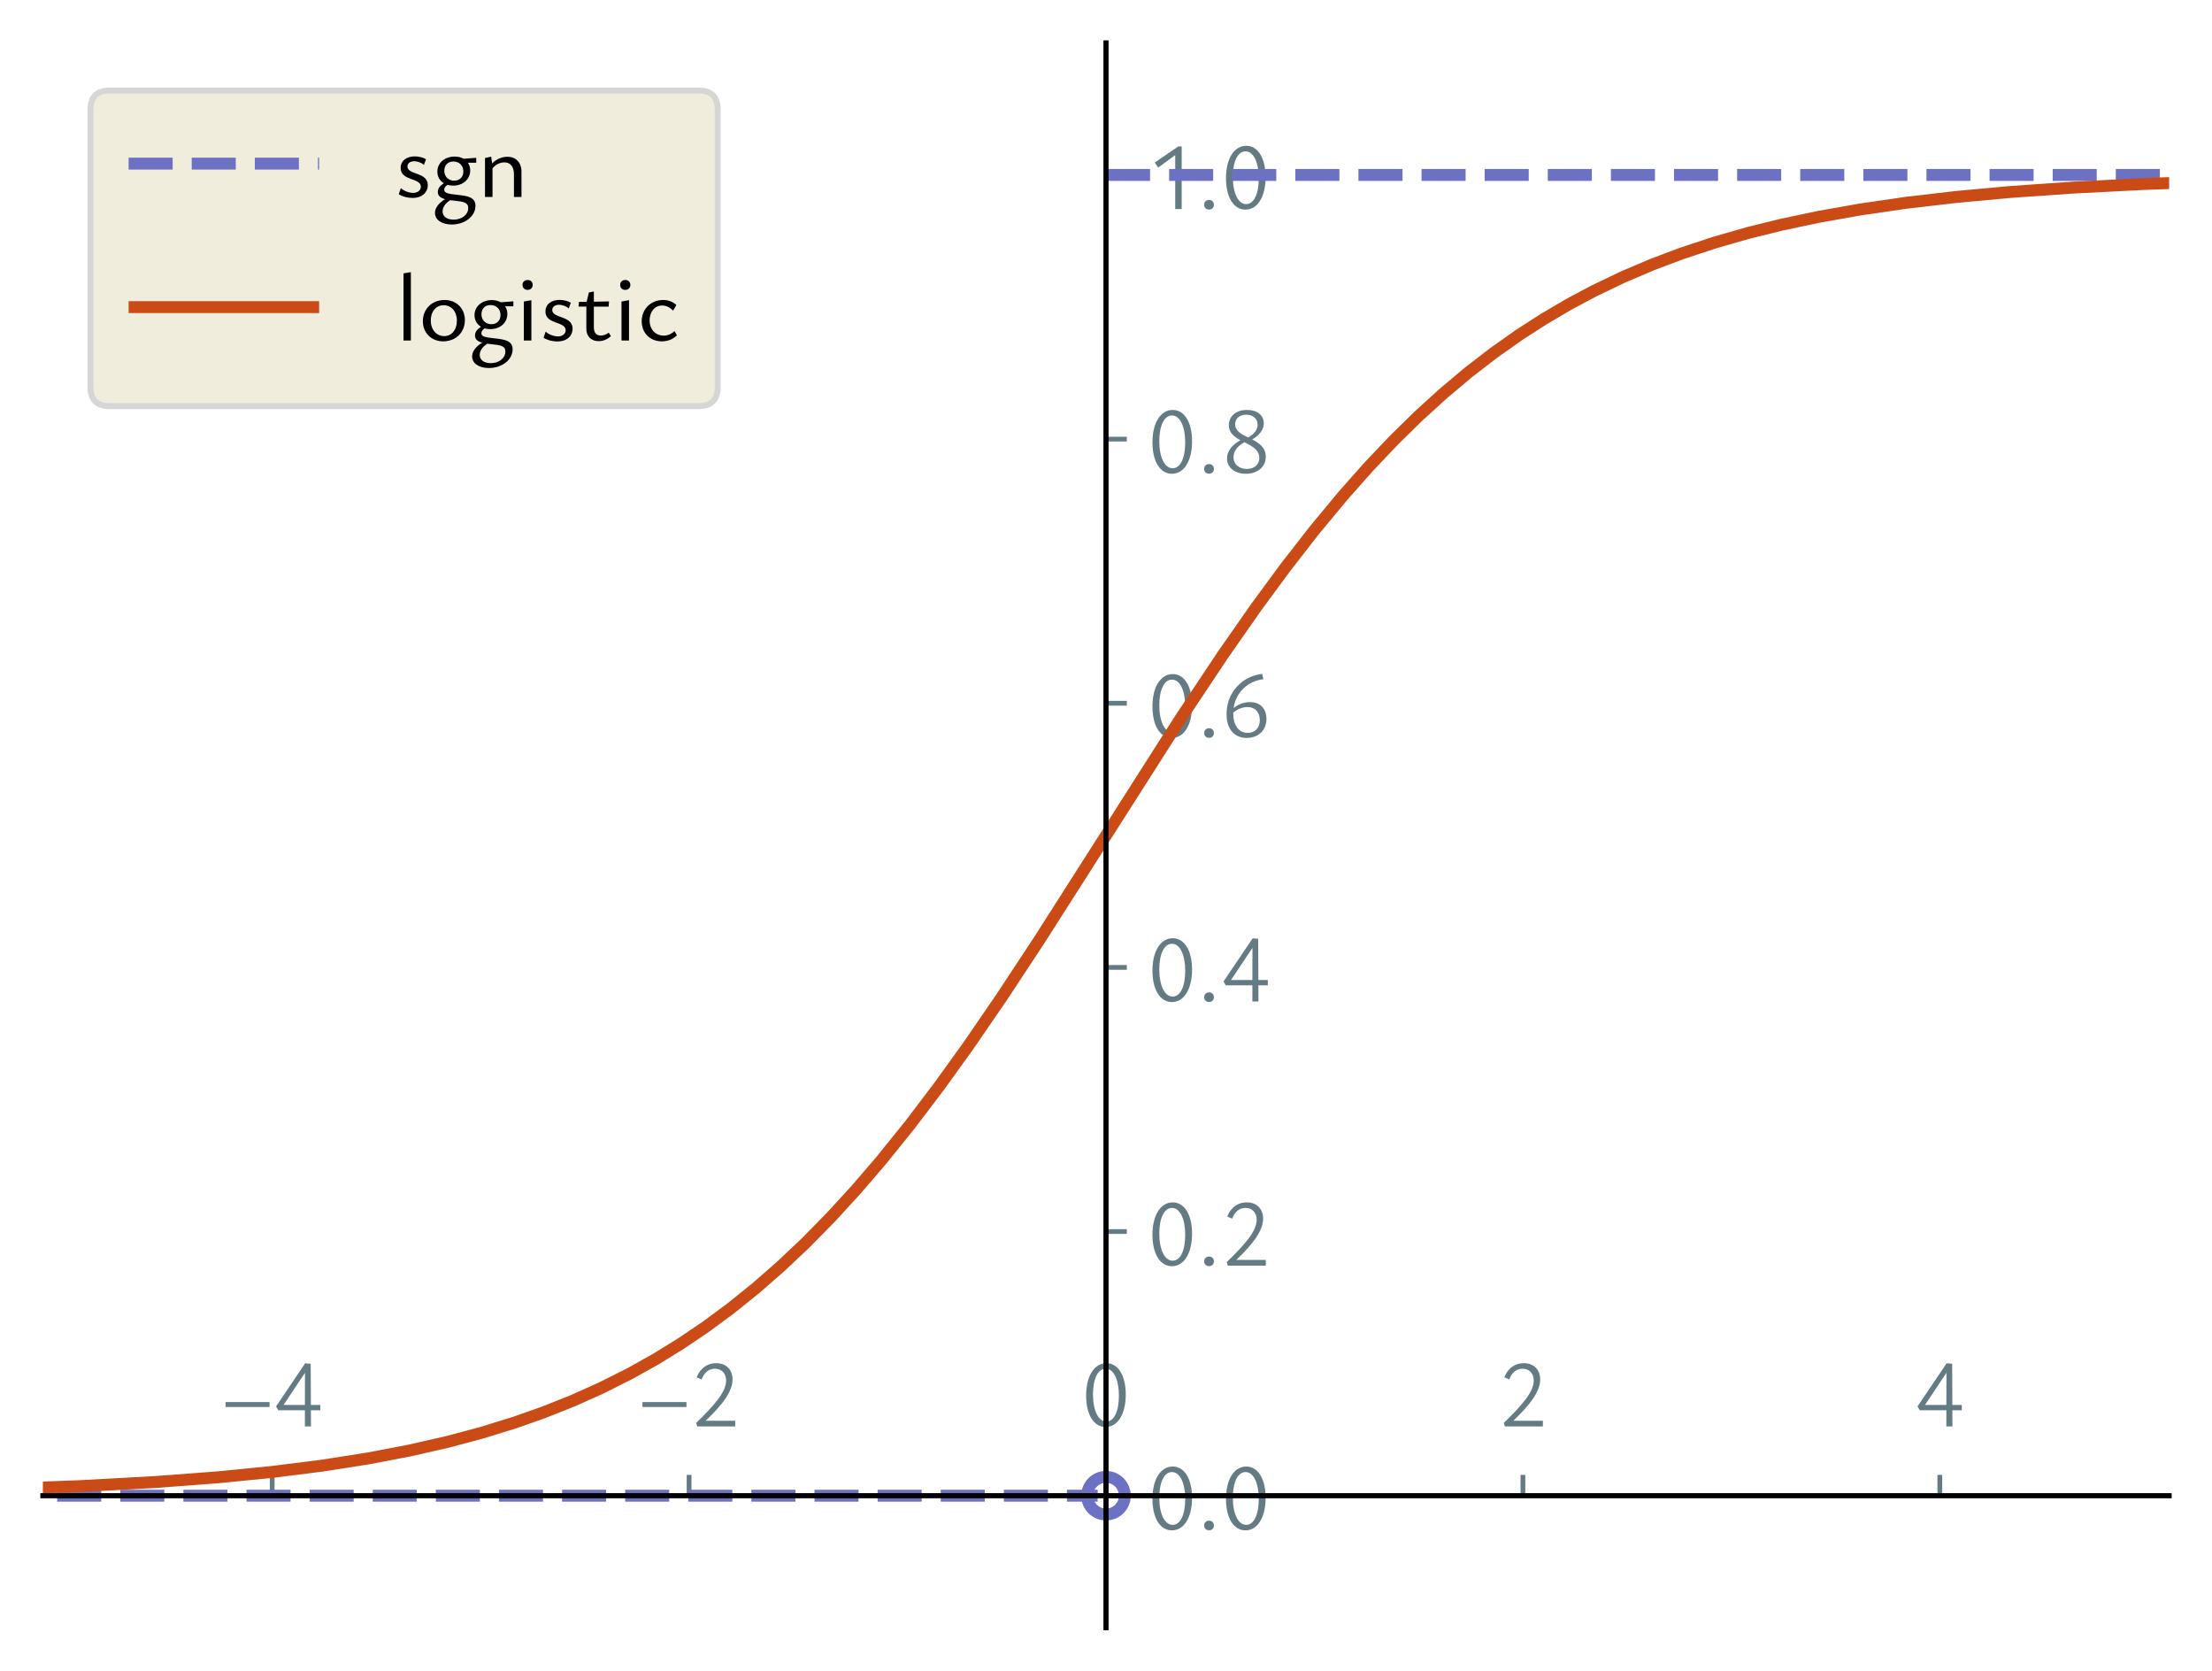
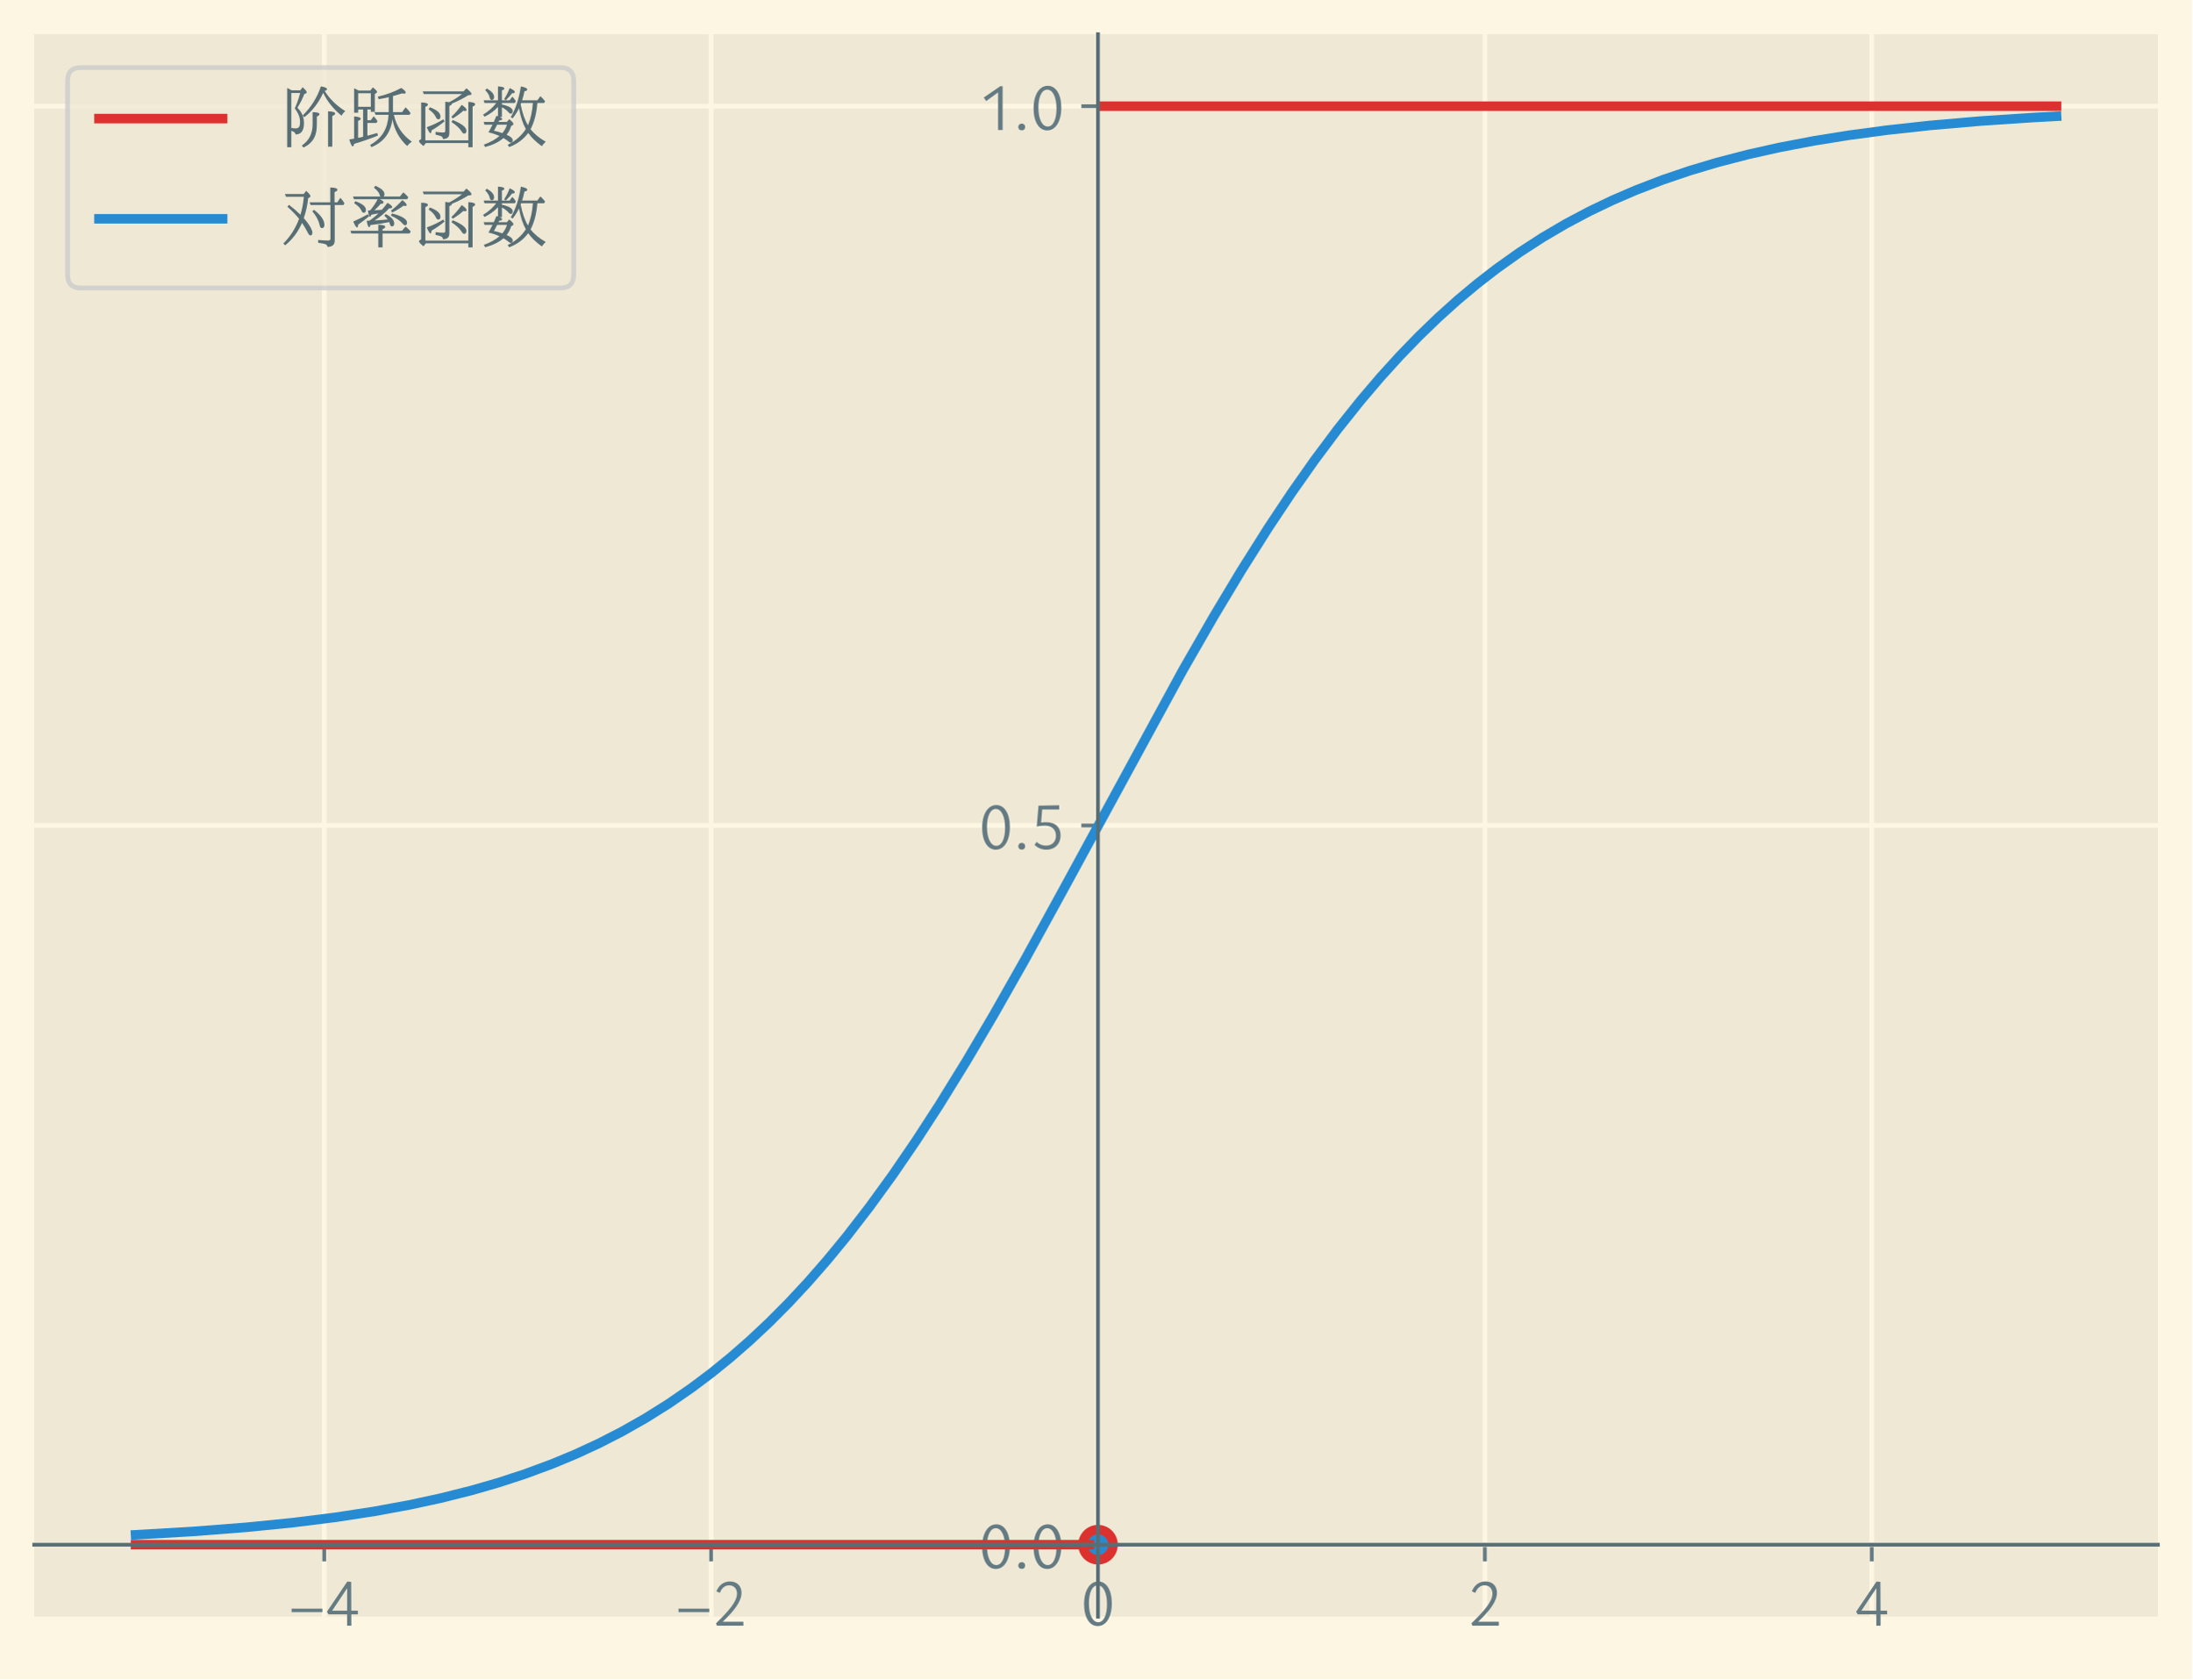
- <svg xmlns="http://www.w3.org/2000/svg" xmlns:xlink="http://www.w3.org/1999/xlink" width="371.52pt" height="280.512pt" viewBox="0 0 371.52 280.512" version="1.1">
+ <svg xmlns="http://www.w3.org/2000/svg" xmlns:xlink="http://www.w3.org/1999/xlink" width="460.8pt" height="352.99pt" viewBox="0 0 460.8 352.99" version="1.1">
  <defs>
    <style type="text/css">*{stroke-linejoin: round; stroke-linecap: butt}</style>
  </defs>
  <g id="figure_1">
    <g id="patch_1">
-       <path d="M 0 280.512  L 371.52 280.512  L 371.52 0  L 0 0  L 0 280.512  z " style="fill: none" />
+       <path d="M 0 352.99  L 460.8 352.99  L 460.8 0  L 0 0  z " style="fill: #fdf6e3" />
    </g>
    <g id="axes_1">
      <g id="patch_2">
-         <path d="M 7.2 273.312  L 364.32 273.312  L 364.32 7.2  L 7.2 7.2  L 7.2 273.312  z " style="fill: none" />
-       </g>
-       <g id="PathCollection_1">
-         <path d="M 185.76 254.298  C 186.599 254.298 187.403 253.965 187.996 253.372  C 188.589 252.779 188.922 251.975 188.922 251.136  C 188.922 250.297 188.589 249.493 187.996 248.9  C 187.403 248.307 186.599 247.974 185.76 247.974  C 184.921 247.974 184.117 248.307 183.524 248.9  C 182.931 249.493 182.598 250.297 182.598 251.136  C 182.598 251.975 182.931 252.779 183.524 253.372  C 184.117 253.965 184.921 254.298 185.76 254.298  L 185.76 254.298  z " clip-path="url(#pcb9dfbdc83)" style="fill: none; stroke: #6c71c4; stroke-width: 2" />
+         <path d="M 7.2 339.84  L 453.6 339.84  L 453.6 7.2  L 7.2 7.2  z " style="fill: #eee8d5" />
      </g>
      <g id="matplotlib.axis_1">
        <g id="xtick_1">
          <g id="line2d_1">
-             <defs>
-               <path id="md2028ba4b2" d="M 0 0  L 0 -3.5  " style="stroke: #657b83; stroke-width: 0.8" />
-             </defs>
-             <g>
-               <use xlink:href="#md2028ba4b2" x="45.713" y="251.136" style="fill: #657b83; stroke: #657b83; stroke-width: 0.8" />
+             <path d="M 68.154 339.84  L 68.154 7.2  " clip-path="url(#p09a84ea3b9)" style="fill: none; stroke: #fdf6e3" />
+           </g>
+           <g id="line2d_2">
+             <defs>
+               <path id="m4b999e4d2c" d="M 0 0  L 0 3.5  " style="stroke: #657b83; stroke-width: 0.8" />
+             </defs>
+             <g>
+               <use xlink:href="#m4b999e4d2c" x="68.154" y="324.72" style="fill: #657b83; stroke: #657b83; stroke-width: 0.8" />
            </g>
          </g>
          <g id="text_1">
-             <g style="fill: #657b83" transform="translate(37.17669 239.511) scale(0.16 -0.16)">
+             <g style="fill: #657b83" transform="translate(60.68483 341.7431) scale(0.14 -0.14)">
              <defs>
                <path id="YsabeauOffice-Regular-2212" d="M 282 1306  L 3238 1306  L 3238 1638  L 282 1638  L 282 1306  z " transform="scale(0.015625)" />
                <path id="YsabeauOffice-Regular-34" d="M 2483 4211  L 2112 4243  L 154 1344  L 307 1088  L 2093 1088  L 2093 0  L 2502 0  L 2496 1088  L 3130 1088  L 3130 1446  L 2496 1446  L 2483 4211  z M 659 1446  L 2099 3603  L 2093 1446  L 659 1446  z " transform="scale(0.015625)" />
              </defs>
              <use xlink:href="#YsabeauOffice-Regular-2212" />
              <use xlink:href="#YsabeauOffice-Regular-34" transform="translate(54.99999 0)" />
            </g>
          </g>
        </g>
        <g id="xtick_2">
-           <g id="line2d_2">
-             <g>
-               <use xlink:href="#md2028ba4b2" x="115.736" y="251.136" style="fill: #657b83; stroke: #657b83; stroke-width: 0.8" />
+           <g id="line2d_3">
+             <path d="M 149.48 339.84  L 149.48 7.2  " clip-path="url(#p09a84ea3b9)" style="fill: none; stroke: #fdf6e3" />
+           </g>
+           <g id="line2d_4">
+             <g>
+               <use xlink:href="#m4b999e4d2c" x="149.48" y="324.72" style="fill: #657b83; stroke: #657b83; stroke-width: 0.8" />
            </g>
          </g>
          <g id="text_2">
-             <g style="fill: #657b83" transform="translate(107.2002 239.511) scale(0.16 -0.16)">
+             <g style="fill: #657b83" transform="translate(142.0111 341.7431) scale(0.14 -0.14)">
              <defs>
                <path id="YsabeauOffice-Regular-32" d="M 371 237  L 442 0  L 2995 0  L 2995 384  L 1011 384  C 2118 1434 2816 2342 2816 3162  C 2816 3763 2432 4250 1715 4250  C 1197 4250 691 4000 403 3302  L 736 3155  C 928 3680 1280 3878 1626 3878  C 2086 3878 2381 3558 2381 3085  C 2381 2317 1606 1440 371 237  z " transform="scale(0.015625)" />
              </defs>
              <use xlink:href="#YsabeauOffice-Regular-2212" />
              <use xlink:href="#YsabeauOffice-Regular-32" transform="translate(54.99999 0)" />
            </g>
          </g>
        </g>
        <g id="xtick_3">
-           <g id="line2d_3">
-             <g>
-               <use xlink:href="#md2028ba4b2" x="185.76" y="251.136" style="fill: #657b83; stroke: #657b83; stroke-width: 0.8" />
+           <g id="line2d_5">
+             <path d="M 230.807 339.84  L 230.807 7.2  " clip-path="url(#p09a84ea3b9)" style="fill: none; stroke: #fdf6e3" />
+           </g>
+           <g id="line2d_6">
+             <g>
+               <use xlink:href="#m4b999e4d2c" x="230.807" y="324.72" style="fill: #657b83; stroke: #657b83; stroke-width: 0.8" />
            </g>
          </g>
          <g id="text_3">
-             <g style="fill: #657b83" transform="translate(181.6238 239.511) scale(0.16 -0.16)">
+             <g style="fill: #657b83" transform="translate(227.1874 341.7431) scale(0.14 -0.14)">
              <defs>
                <path id="YsabeauOffice-Regular-30" d="M 1632 -38  C 2438 -38 2982 826 2982 2144  C 2982 3411 2477 4250 1683 4250  C 864 4250 320 3379 320 2074  C 320 794 832 -38 1632 -38  z M 1677 333  C 1146 333 781 1056 781 2157  C 781 3187 1107 3878 1632 3878  C 2163 3878 2522 3155 2522 2061  C 2522 1024 2202 333 1677 333  z " transform="scale(0.015625)" />
              </defs>
              <use xlink:href="#YsabeauOffice-Regular-30" />
            </g>
          </g>
        </g>
        <g id="xtick_4">
-           <g id="line2d_4">
-             <g>
-               <use xlink:href="#md2028ba4b2" x="255.784" y="251.136" style="fill: #657b83; stroke: #657b83; stroke-width: 0.8" />
+           <g id="line2d_7">
+             <path d="M 312.133 339.84  L 312.133 7.2  " clip-path="url(#p09a84ea3b9)" style="fill: none; stroke: #fdf6e3" />
+           </g>
+           <g id="line2d_8">
+             <g>
+               <use xlink:href="#m4b999e4d2c" x="312.133" y="324.72" style="fill: #657b83; stroke: #657b83; stroke-width: 0.8" />
            </g>
          </g>
          <g id="text_4">
-             <g style="fill: #657b83" transform="translate(251.6473 239.511) scale(0.16 -0.16)">
+             <g style="fill: #657b83" transform="translate(308.5137 341.7431) scale(0.14 -0.14)">
              <use xlink:href="#YsabeauOffice-Regular-32" />
            </g>
          </g>
        </g>
        <g id="xtick_5">
-           <g id="line2d_5">
-             <g>
-               <use xlink:href="#md2028ba4b2" x="325.807" y="251.136" style="fill: #657b83; stroke: #657b83; stroke-width: 0.8" />
+           <g id="line2d_9">
+             <path d="M 393.459 339.84  L 393.459 7.2  " clip-path="url(#p09a84ea3b9)" style="fill: none; stroke: #fdf6e3" />
+           </g>
+           <g id="line2d_10">
+             <g>
+               <use xlink:href="#m4b999e4d2c" x="393.459" y="324.72" style="fill: #657b83; stroke: #657b83; stroke-width: 0.8" />
            </g>
          </g>
          <g id="text_5">
-             <g style="fill: #657b83" transform="translate(321.6708 239.511) scale(0.16 -0.16)">
+             <g style="fill: #657b83" transform="translate(389.84 341.7431) scale(0.14 -0.14)">
              <use xlink:href="#YsabeauOffice-Regular-34" />
            </g>
          </g>
        </g>
      </g>
      <g id="matplotlib.axis_2">
        <g id="ytick_1">
-           <g id="line2d_6">
-             <defs>
-               <path id="mdd0ba457a4" d="M 0 0  L 3.5 0  " style="stroke: #657b83; stroke-width: 0.8" />
-             </defs>
-             <g>
-               <use xlink:href="#mdd0ba457a4" x="185.76" y="251.136" style="fill: #657b83; stroke: #657b83; stroke-width: 0.8" />
+           <g id="line2d_11">
+             <path d="M 7.2 324.72  L 453.6 324.72  " clip-path="url(#p09a84ea3b9)" style="fill: none; stroke: #fdf6e3" />
+           </g>
+           <g id="line2d_12">
+             <defs>
+               <path id="m185d49c340" d="M 0 0  L -3.5 0  " style="stroke: #657b83; stroke-width: 0.8" />
+             </defs>
+             <g>
+               <use xlink:href="#m185d49c340" x="230.807" y="324.72" style="fill: #657b83; stroke: #657b83; stroke-width: 0.8" />
            </g>
          </g>
          <g id="text_6">
-             <g style="fill: #657b83" transform="translate(192.76 256.8635) scale(0.16 -0.16)">
+             <g style="fill: #657b83" transform="translate(205.7598 329.7316) scale(0.14 -0.14)">
              <defs>
                <path id="YsabeauOffice-Regular-2e" d="M 819 -32  C 1011 -32 1139 96 1139 288  C 1139 480 1011 614 819 614  C 621 614 486 480 486 288  C 486 96 621 -32 819 -32  z " transform="scale(0.015625)" />
              </defs>
              <use xlink:href="#YsabeauOffice-Regular-30" />
              <use xlink:href="#YsabeauOffice-Regular-2e" transform="translate(51.7 0)" />
              <use xlink:href="#YsabeauOffice-Regular-30" transform="translate(77.19998 0)" />
            </g>
          </g>
        </g>
        <g id="ytick_2">
-           <g id="line2d_7">
-             <g>
-               <use xlink:href="#mdd0ba457a4" x="185.76" y="206.784" style="fill: #657b83; stroke: #657b83; stroke-width: 0.8" />
+           <g id="line2d_13">
+             <path d="M 7.2 173.52  L 453.6 173.52  " clip-path="url(#p09a84ea3b9)" style="fill: none; stroke: #fdf6e3" />
+           </g>
+           <g id="line2d_14">
+             <g>
+               <use xlink:href="#m185d49c340" x="230.807" y="173.52" style="fill: #657b83; stroke: #657b83; stroke-width: 0.8" />
            </g>
          </g>
          <g id="text_7">
-             <g style="fill: #657b83" transform="translate(192.76 212.5115) scale(0.16 -0.16)">
+             <g style="fill: #657b83" transform="translate(205.7598 178.5316) scale(0.14 -0.14)">
+               <defs>
+                 <path id="YsabeauOffice-Regular-35" d="M 621 2176  C 819 2240 1178 2272 1382 2272  C 2061 2272 2470 1914 2470 1299  C 2470 736 2093 352 1517 352  C 1178 352 858 474 621 710  L 410 429  C 723 122 1101 -38 1549 -38  C 2362 -38 2912 512 2912 1338  C 2912 2125 2400 2605 1523 2605  C 1370 2605 1203 2592 1043 2573  L 1146 3827  L 2778 3827  L 2778 4230  L 794 4192  L 621 2176  z " transform="scale(0.015625)" />
+               </defs>
              <use xlink:href="#YsabeauOffice-Regular-30" />
              <use xlink:href="#YsabeauOffice-Regular-2e" transform="translate(51.7 0)" />
-               <use xlink:href="#YsabeauOffice-Regular-32" transform="translate(77.19998 0)" />
+               <use xlink:href="#YsabeauOffice-Regular-35" transform="translate(77.19998 0)" />
            </g>
          </g>
        </g>
        <g id="ytick_3">
-           <g id="line2d_8">
-             <g>
-               <use xlink:href="#mdd0ba457a4" x="185.76" y="162.432" style="fill: #657b83; stroke: #657b83; stroke-width: 0.8" />
+           <g id="line2d_15">
+             <path d="M 7.2 22.32  L 453.6 22.32  " clip-path="url(#p09a84ea3b9)" style="fill: none; stroke: #fdf6e3" />
+           </g>
+           <g id="line2d_16">
+             <g>
+               <use xlink:href="#m185d49c340" x="230.807" y="22.32" style="fill: #657b83; stroke: #657b83; stroke-width: 0.8" />
            </g>
          </g>
          <g id="text_8">
-             <g style="fill: #657b83" transform="translate(192.76 168.1595) scale(0.16 -0.16)">
-               <use xlink:href="#YsabeauOffice-Regular-30" />
-               <use xlink:href="#YsabeauOffice-Regular-2e" transform="translate(51.7 0)" />
-               <use xlink:href="#YsabeauOffice-Regular-34" transform="translate(77.19998 0)" />
-             </g>
-           </g>
-         </g>
-         <g id="ytick_4">
-           <g id="line2d_9">
-             <g>
-               <use xlink:href="#mdd0ba457a4" x="185.76" y="118.08" style="fill: #657b83; stroke: #657b83; stroke-width: 0.8" />
-             </g>
-           </g>
-           <g id="text_9">
-             <g style="fill: #657b83" transform="translate(192.76 123.8075) scale(0.16 -0.16)">
-               <defs>
-                 <path id="YsabeauOffice-Regular-36" d="M 1933 2368  C 1491 2368 1114 2202 832 1965  C 979 3027 1805 3795 2835 3904  L 2752 4262  C 1376 4109 358 2989 358 1562  C 358 602 845 -38 1715 -38  C 2502 -38 3040 486 3040 1235  C 3040 1862 2682 2368 1933 2368  z M 806 1613  C 806 1626 806 1645 806 1651  C 1069 1894 1427 2035 1754 2035  C 2310 2035 2592 1651 2592 1152  C 2592 627 2259 301 1779 301  C 1165 301 806 838 806 1613  z " transform="scale(0.015625)" />
-               </defs>
-               <use xlink:href="#YsabeauOffice-Regular-30" />
-               <use xlink:href="#YsabeauOffice-Regular-2e" transform="translate(51.7 0)" />
-               <use xlink:href="#YsabeauOffice-Regular-36" transform="translate(77.19998 0)" />
-             </g>
-           </g>
-         </g>
-         <g id="ytick_5">
-           <g id="line2d_10">
-             <g>
-               <use xlink:href="#mdd0ba457a4" x="185.76" y="73.728" style="fill: #657b83; stroke: #657b83; stroke-width: 0.8" />
-             </g>
-           </g>
-           <g id="text_10">
-             <g style="fill: #657b83" transform="translate(192.76 79.4555) scale(0.16 -0.16)">
-               <defs>
-                 <path id="YsabeauOffice-Regular-38" d="M 1658 -38  C 2464 -38 2995 448 2995 1107  C 2995 1722 2554 2022 2080 2266  C 2547 2541 2861 2906 2861 3354  C 2861 3891 2413 4250 1734 4250  C 986 4250 512 3827 512 3226  C 512 2714 870 2445 1293 2214  C 730 1907 390 1498 390 986  C 390 365 928 -38 1658 -38  z M 826 1075  C 826 1478 1082 1818 1562 2080  C 2067 1824 2560 1574 2560 1024  C 2560 627 2272 288 1728 288  C 1222 288 826 576 826 1075  z M 934 3283  C 934 3674 1229 3930 1677 3930  C 2144 3930 2445 3654 2445 3258  C 2445 2906 2195 2618 1805 2400  C 1350 2624 934 2842 934 3283  z " transform="scale(0.015625)" />
-               </defs>
-               <use xlink:href="#YsabeauOffice-Regular-30" />
-               <use xlink:href="#YsabeauOffice-Regular-2e" transform="translate(51.7 0)" />
-               <use xlink:href="#YsabeauOffice-Regular-38" transform="translate(77.19998 0)" />
-             </g>
-           </g>
-         </g>
-         <g id="ytick_6">
-           <g id="line2d_11">
-             <g>
-               <use xlink:href="#mdd0ba457a4" x="185.76" y="29.376" style="fill: #657b83; stroke: #657b83; stroke-width: 0.8" />
-             </g>
-           </g>
-           <g id="text_11">
-             <g style="fill: #657b83" transform="translate(192.76 35.1035) scale(0.16 -0.16)">
+             <g style="fill: #657b83" transform="translate(205.7598 27.33156) scale(0.14 -0.14)">
              <defs>
                <path id="YsabeauOffice-Regular-31" d="M 1850 0  L 2285 0  L 2285 4211  L 2061 4211  L 474 3123  L 704 2784  L 1850 3622  L 1850 0  z " transform="scale(0.015625)" />
              </defs>
              <use xlink:href="#YsabeauOffice-Regular-31" />
              <use xlink:href="#YsabeauOffice-Regular-2e" transform="translate(51.7 0)" />
              <use xlink:href="#YsabeauOffice-Regular-30" transform="translate(77.19998 0)" />
            </g>
          </g>
        </g>
      </g>
-       <g id="line2d_12">
-         <path d="M -1 251.136  L 184.36 251.136  L 184.36 251.136  " clip-path="url(#pcb9dfbdc83)" style="fill: none; stroke-dasharray: 7.4,3.2; stroke-dashoffset: 0; stroke: #6c71c4; stroke-width: 2" />
-       </g>
-       <g id="line2d_13">
-         <path d="M 185.76 29.376  L 372.52 29.376  L 372.52 29.376  " clip-path="url(#pcb9dfbdc83)" style="fill: none; stroke-dasharray: 7.4,3.2; stroke-dashoffset: 0; stroke: #6c71c4; stroke-width: 2" />
-       </g>
-       <g id="line2d_14">
-         <path d="M -1 250.071  L 13.502 249.529  L 26.106 248.84  L 36.61 248.048  L 45.713 247.147  L 54.116 246.09  L 61.818 244.883  L 68.821 243.546  L 75.123 242.111  L 80.725 240.619  L 86.327 238.895  L 91.228 237.171  L 96.13 235.223  L 101.032 233.027  L 105.933 230.558  L 110.135 228.206  L 114.336 225.619  L 118.537 222.781  L 122.739 219.679  L 126.94 216.299  L 131.142 212.628  L 135.343 208.659  L 139.544 204.385  L 143.746 199.804  L 147.947 194.919  L 152.849 188.844  L 157.751 182.385  L 162.652 175.574  L 168.254 167.413  L 174.556 157.847  L 183.659 143.581  L 198.364 120.51  L 205.367 109.996  L 210.968 101.979  L 215.87 95.314  L 220.772 89.016  L 225.673 83.113  L 229.875 78.379  L 234.076 73.952  L 238.278 69.831  L 242.479 66.012  L 246.68 62.488  L 250.882 59.248  L 255.083 56.28  L 259.285 53.569  L 263.486 51.102  L 267.688 48.861  L 272.589 46.512  L 277.491 44.425  L 282.392 42.576  L 287.994 40.724  L 293.596 39.12  L 299.198 37.734  L 305.5 36.401  L 312.503 35.16  L 320.205 34.042  L 328.608 33.063  L 337.711 32.23  L 348.215 31.497  L 360.119 30.89  L 372.52 30.441  L 372.52 30.441  " clip-path="url(#pcb9dfbdc83)" style="fill: none; stroke: #cb4b16; stroke-width: 2" />
+       <g id="FillBetweenPolyCollection_1" />
+       <g id="PathCollection_1">
+         <defs>
+           <path id="m85ad1988b7" d="M 0 3.162  C 0.839 3.162 1.643 2.829 2.236 2.236  C 2.829 1.643 3.162 0.839 3.162 0  C 3.162 -0.839 2.829 -1.643 2.236 -2.236  C 1.643 -2.829 0.839 -3.162 0 -3.162  C -0.839 -3.162 -1.643 -2.829 -2.236 -2.236  C -2.829 -1.643 -3.162 -0.839 -3.162 0  C -3.162 0.839 -2.829 1.643 -2.236 2.236  C -1.643 2.829 -0.839 3.162 0 3.162  z " style="stroke: #dc322f; stroke-width: 2" />
+         </defs>
+         <g clip-path="url(#p09a84ea3b9)">
+           <use xlink:href="#m85ad1988b7" x="230.807" y="324.72" style="fill: #268bd2; stroke: #dc322f; stroke-width: 2" />
+         </g>
+       </g>
+       <g id="FillBetweenPolyCollection_2" />
+       <g id="FillBetweenPolyCollection_3" />
+       <g id="line2d_17">
+         <path d="M 27.491 324.72  L 229.993 324.72  L 229.993 324.72  " clip-path="url(#p09a84ea3b9)" style="fill: none; stroke: #dc322f; stroke-width: 2" />
+       </g>
+       <g id="line2d_18">
+         <path d="M 230.807 22.32  L 433.309 22.32  L 433.309 22.32  " clip-path="url(#p09a84ea3b9)" style="fill: none; stroke: #dc322f; stroke-width: 2" />
+       </g>
+       <g id="line2d_19">
+         <path d="M 27.491 322.696  L 40.503 321.94  L 51.889 321.052  L 61.648 320.073  L 70.594 318.951  L 78.726 317.703  L 86.046 316.358  L 92.552 314.954  L 99.058 313.323  L 104.751 311.684  L 110.444 309.822  L 116.137 307.709  L 121.016 305.677  L 125.896 303.42  L 130.775 300.918  L 135.655 298.15  L 140.534 295.094  L 145.414 291.729  L 149.48 288.673  L 153.547 285.375  L 157.613 281.824  L 161.679 278.01  L 165.746 273.922  L 169.812 269.555  L 173.878 264.9  L 177.945 259.956  L 182.824 253.64  L 187.704 246.91  L 192.583 239.776  L 197.463 232.257  L 203.156 223.035  L 208.849 213.38  L 215.355 201.907  L 223.487 187.091  L 248.698 140.782  L 255.205 129.474  L 260.897 119.996  L 266.59 110.977  L 271.47 103.648  L 276.349 96.714  L 281.229 90.189  L 286.109 84.082  L 290.175 79.313  L 294.241 74.831  L 298.307 70.632  L 302.374 66.709  L 306.44 63.054  L 310.506 59.656  L 314.573 56.505  L 319.452 53.032  L 324.332 49.876  L 329.211 47.014  L 334.091 44.426  L 338.971 42.09  L 343.85 39.985  L 349.543 37.795  L 355.236 35.864  L 360.929 34.164  L 367.435 32.471  L 373.941 31.014  L 381.26 29.616  L 388.58 28.438  L 396.712 27.348  L 405.658 26.368  L 416.231 25.451  L 427.616 24.692  L 433.309 24.385  L 433.309 24.385  " clip-path="url(#p09a84ea3b9)" style="fill: none; stroke: #268bd2; stroke-width: 2" />
      </g>
      <g id="patch_3">
-         <path d="M 185.76 273.312  L 185.76 7.2  " style="fill: none; stroke: #000000; stroke-width: 0.8; stroke-linejoin: miter; stroke-linecap: square" />
+         <path d="M 230.807 339.84  L 230.807 7.2  " style="fill: none; stroke: #586e75; stroke-width: 0.8; stroke-linejoin: miter; stroke-linecap: square" />
      </g>
      <g id="patch_4">
-         <path d="M 185.76 273.312  L 185.76 7.2  " style="fill: none; stroke: #000000; stroke-width: 0.8; stroke-linejoin: miter; stroke-linecap: square" />
+         <path d="M 453.6 339.84  L 453.6 7.2  " style="fill: none" />
      </g>
      <g id="patch_5">
-         <path d="M 7.2 251.136  L 364.32 251.136  " style="fill: none; stroke: #000000; stroke-width: 0.8; stroke-linejoin: miter; stroke-linecap: square" />
+         <path d="M 7.2 324.72  L 453.6 324.72  " style="fill: none; stroke: #586e75; stroke-width: 0.8; stroke-linejoin: miter; stroke-linecap: square" />
      </g>
      <g id="patch_6">
-         <path d="M 7.2 251.136  L 364.32 251.136  " style="fill: none; stroke: #000000; stroke-width: 0.8; stroke-linejoin: miter; stroke-linecap: square" />
+         <path d="M 7.2 7.2  L 453.6 7.2  " style="fill: none" />
      </g>
      <g id="legend_1">
        <g id="patch_7">
-           <path d="M 18.4 68.195  L 117.34 68.195  Q 120.54 68.195 120.54 64.995  L 120.54 18.4  Q 120.54 15.2 117.34 15.2  L 18.4 15.2  Q 15.2 15.2 15.2 18.4  L 15.2 64.995  Q 15.2 68.195 18.4 68.195  z " style="fill: #eee8d5; opacity: 0.8; stroke: #cccccc; stroke-linejoin: miter" />
-         </g>
-         <g id="line2d_15">
-           <path d="M 21.6 27.473  L 37.6 27.473  L 53.6 27.473  " style="fill: none; stroke-dasharray: 7.4,3.2; stroke-dashoffset: 0; stroke: #6c71c4; stroke-width: 2" />
-         </g>
-         <g id="text_12">
-           <g transform="translate(66.4 33.0725) scale(0.16 -0.16)">
-             <defs>
-               <path id="YsabeauOffice-Medium-73" d="M 1171 -64  C 1818 -64 2182 333 2182 787  C 2182 1690 813 1466 813 2048  C 813 2240 973 2400 1280 2400  C 1459 2400 1760 2310 1920 2150  L 2061 2534  C 1869 2656 1568 2726 1306 2726  C 781 2726 358 2458 358 1946  C 358 1056 1715 1306 1715 685  C 1715 474 1530 275 1197 275  C 915 275 576 403 371 595  L 230 186  C 435 45 781 -64 1171 -64  z " transform="scale(0.015625)" />
-               <path id="YsabeauOffice-Medium-67" d="M 1350 -1850  C 2214 -1850 2944 -1312 2944 -595  C 2944 -19 2432 70 1747 141  C 1114 211 845 256 845 493  C 845 627 941 730 1069 813  C 1178 781 1312 762 1446 762  C 2112 762 2592 1197 2592 1786  C 2592 1984 2534 2157 2438 2298  L 2995 2298  L 2995 2630  L 2150 2566  C 1984 2662 1773 2714 1542 2714  C 890 2714 384 2291 384 1702  C 384 1370 544 1088 819 922  C 563 755 416 582 416 326  C 416 64 621 -70 902 -147  C 454 -416 224 -755 224 -1069  C 224 -1549 704 -1850 1350 -1850  z M 1517 1094  C 1126 1094 851 1370 851 1760  C 851 2138 1094 2381 1459 2381  C 1862 2381 2131 2106 2131 1709  C 2131 1350 1894 1094 1517 1094  z M 736 -966  C 736 -704 896 -442 1242 -218  C 1312 -224 1402 -237 1478 -243  C 2157 -314 2458 -365 2458 -749  C 2458 -1190 2022 -1523 1478 -1523  C 1037 -1523 736 -1318 736 -966  z " transform="scale(0.015625)" />
-               <path id="YsabeauOffice-Medium-6e" d="M 2419 1530  L 2419 0  L 2925 0  L 2925 1702  C 2925 2330 2534 2701 1990 2701  C 1638 2701 1261 2566 954 2253  L 890 2707  L 474 2618  L 474 0  L 979 0  L 979 1920  C 1203 2202 1510 2323 1779 2323  C 2189 2323 2419 2022 2419 1530  z " transform="scale(0.015625)" />
-             </defs>
-             <use xlink:href="#YsabeauOffice-Medium-73" />
-             <use xlink:href="#YsabeauOffice-Medium-67" transform="translate(38.09999 0)" />
-             <use xlink:href="#YsabeauOffice-Medium-6e" transform="translate(86.69998 0)" />
-           </g>
-         </g>
-         <g id="line2d_16">
-           <path d="M 21.6 51.57  L 37.6 51.57  L 53.6 51.57  " style="fill: none; stroke: #cb4b16; stroke-width: 2" />
-         </g>
-         <g id="text_13">
-           <g transform="translate(66.4 57.17) scale(0.16 -0.16)">
-             <defs>
-               <path id="YsabeauOffice-Medium-6c" d="M 550 0  L 1043 0  L 1043 4589  L 550 4506  L 550 0  z " transform="scale(0.015625)" />
-               <path id="YsabeauOffice-Medium-6f" d="M 1626 -58  C 2470 -58 3085 538 3085 1370  C 3085 2157 2509 2720 1728 2720  C 877 2720 262 2125 262 1293  C 262 512 832 -58 1626 -58  z M 1696 294  C 1190 294 794 704 794 1350  C 794 1914 1114 2368 1658 2368  C 2163 2368 2547 1965 2547 1318  C 2547 768 2240 294 1696 294  z " transform="scale(0.015625)" />
-               <path id="YsabeauOffice-Medium-69" d="M 589 0  L 1094 0  L 1094 2707  L 589 2618  L 589 0  z M 845 3398  C 1037 3398 1184 3533 1184 3731  C 1184 3930 1043 4064 845 4064  C 640 4064 499 3936 499 3731  C 499 3539 634 3398 845 3398  z " transform="scale(0.015625)" />
-               <path id="YsabeauOffice-Medium-74" d="M 1491 -45  C 1773 -45 2067 58 2317 294  L 2170 525  C 1990 390 1805 333 1632 333  C 1350 333 1171 506 1171 870  L 1171 2272  L 2163 2272  L 2189 2624  L 1171 2605  L 1171 3290  L 838 3226  L 685 2598  L 173 2592  L 141 2278  L 666 2278  L 666 781  C 666 250 1024 -45 1491 -45  z " transform="scale(0.015625)" />
-               <path id="YsabeauOffice-Medium-63" d="M 1613 -58  C 1952 -58 2323 45 2630 346  L 2470 634  C 2266 435 2003 326 1747 326  C 1210 326 794 723 794 1344  C 794 1894 1107 2349 1638 2349  C 1920 2349 2157 2227 2374 2003  L 2592 2387  C 2355 2598 2061 2720 1702 2720  C 883 2720 262 2112 262 1293  C 262 499 832 -58 1613 -58  z " transform="scale(0.015625)" />
-             </defs>
-             <use xlink:href="#YsabeauOffice-Medium-6c" />
-             <use xlink:href="#YsabeauOffice-Medium-6f" transform="translate(24.79999 0)" />
-             <use xlink:href="#YsabeauOffice-Medium-67" transform="translate(77.09998 0)" />
-             <use xlink:href="#YsabeauOffice-Medium-69" transform="translate(125.7 0)" />
-             <use xlink:href="#YsabeauOffice-Medium-73" transform="translate(152 0)" />
-             <use xlink:href="#YsabeauOffice-Medium-74" transform="translate(190.0999 0)" />
-             <use xlink:href="#YsabeauOffice-Medium-69" transform="translate(228.1999 0)" />
-             <use xlink:href="#YsabeauOffice-Medium-63" transform="translate(254.4999 0)" />
+           <path d="M 17 60.54  L 117.8 60.54  Q 120.6 60.54 120.6 57.74  L 120.6 17  Q 120.6 14.2 117.8 14.2  L 17 14.2  Q 14.2 14.2 14.2 17  L 14.2 57.74  Q 14.2 60.54 17 60.54  z " style="fill: #eee8d5; opacity: 0.8; stroke: #cccccc; stroke-linejoin: miter" />
+         </g>
+         <g id="line2d_20">
+           <path d="M 19.8 24.923  L 33.8 24.923  L 47.8 24.923  " style="fill: none; stroke: #dc322f; stroke-width: 2" />
+         </g>
+         <g id="text_9">
+           <g style="fill: #586e75" transform="translate(59 29.82313) scale(0.14 -0.14)">
+             <defs>
+               <path id="LXGWNeoZhiSongScreenFull-9636" d="M 1022 4694  L 1022 1334  Q 1163 1313 1266 1303  Q 1369 1294 1447 1294  Q 1597 1294 1680 1353  Q 1763 1413 1802 1506  Q 1841 1600 1850 1717  Q 1859 1834 1859 1953  Q 1859 2547 1350 3228  Q 1491 3506 1620 3872  Q 1750 4238 1872 4694  L 1022 4694  z M 2031 -353  Q 3066 353 3066 1672  L 3066 2859  Q 3725 2850 3725 2663  Q 3725 2531 3475 2434  L 3475 1672  Q 3475 1275 3409 945  Q 3344 616 3194 344  Q 3044 72 2798 -148  Q 2553 -369 2191 -547  L 2031 -353  z M 4556 -459  L 4556 2938  Q 5234 2919 5234 2722  Q 5234 2597 4959 2484  L 4959 -459  L 4556 -459  z M 1878 4953  L 1866 4934  L 2106 5250  Q 2500 4909 2500 4775  Q 2500 4688 2441 4666  L 2272 4594  L 2281 4622  Q 2141 4263 1973 3928  Q 1806 3594 1606 3278  Q 2238 2663 2238 1813  Q 2238 713 1428 713  Q 1422 828 1325 915  Q 1228 1003 1022 1069  L 1022 -509  L 625 -509  L 625 5178  Q 766 5113 877 5055  Q 988 4997 1072 4947  L 1063 4953  L 1878 4953  z M 2272 2372  L 2109 2534  Q 3325 3725 3863 5331  Q 4450 5241 4450 5069  Q 4450 4950 4225 4900  Q 4903 3784 6209 2950  Q 5988 2775 5850 2519  Q 5266 2991 4827 3536  Q 4388 4081 4084 4716  Q 3431 3266 2272 2372  z " transform="scale(0.015625)" />
+               <path id="LXGWNeoZhiSongScreenFull-8dc3" d="M 1931 3113  L 1931 2078  L 2253 2078  L 2241 2056  L 2534 2459  Q 2644 2350 2737 2233  Q 2831 2116 2903 1991  L 2803 1819  L 1931 1819  L 1931 591  Q 2203 663 2440 730  Q 2678 797 2881 856  L 2947 609  Q 2372 375 1798 175  Q 1225 -25 666 -188  Q 600 -434 525 -434  Q 381 -434 194 238  Q 253 244 372 262  Q 491 281 656 309  L 656 2450  Q 1291 2397 1291 2225  Q 1291 2103 1041 2028  L 1041 384  Q 1172 409 1289 436  Q 1406 463 1522 494  L 1522 3113  L 1047 3113  L 1047 2803  L 656 2803  L 656 5147  Q 763 5100 880 5042  Q 997 4984 1103 4928  L 1097 4934  L 2216 4934  L 2203 4916  L 2450 5238  Q 2859 4931 2859 4806  Q 2859 4741 2819 4713  L 2647 4609  L 2647 2888  L 2263 2888  L 2263 3113  L 1931 3113  z M 2263 3372  L 2263 4675  L 1047 4675  L 1047 3372  L 2263 3372  z M 4353 2272  Q 4294 1769 4145 1347  Q 3997 925 3750 579  Q 3503 234 3150 -36  Q 2797 -306 2325 -506  L 2194 -297  Q 2644 -41 2962 257  Q 3281 556 3492 911  Q 3703 1266 3817 1683  Q 3931 2100 3966 2600  L 2713 2600  L 2613 2859  L 3978 2859  Q 3981 2894 3981 2936  Q 3981 2978 3981 3028  L 3981 4297  Q 3700 4231 3462 4182  Q 3225 4134 3022 4103  L 2928 4344  Q 4188 4634 5188 5184  Q 5613 4900 5613 4747  Q 5613 4634 5469 4634  Q 5394 4634 5259 4659  Q 5100 4606 4887 4543  Q 4675 4481 4391 4403  L 4391 2859  L 5266 2859  L 5253 2838  L 5603 3322  Q 5856 3091 6084 2769  L 5981 2600  L 4475 2600  Q 4831 984 6203 19  Q 6053 -84 5942 -189  Q 5831 -294 5756 -400  Q 4619 641 4341 2166  L 4353 2272  z " transform="scale(0.015625)" />
+               <path id="LXGWNeoZhiSongScreenFull-51fd" d="M 700 272  L 700 3788  Q 1347 3778 1347 3578  Q 1347 3456 1103 3369  L 1103 147  L 5231 147  L 5231 3841  Q 5884 3813 5884 3609  Q 5884 3488 5641 3388  L 5641 -509  L 5231 -509  L 5231 -113  L 1150 -113  L 1163 -94  L 922 -403  Q 494 -59 494 66  Q 494 141 553 178  L 553 175  L 700 272  z M 3375 3806  Q 4075 4163 4625 4597  L 947 4597  L 847 4856  L 4775 4856  L 4763 4841  L 5044 5147  Q 5534 4759 5534 4616  Q 5534 4516 5438 4506  L 5219 4475  L 5225 4484  Q 4906 4275 4507 4072  Q 4109 3869 3644 3675  Q 3647 3666 3647 3641  Q 3647 3553 3409 3450  L 3409 859  Q 3409 538 3251 408  Q 3094 278 2788 278  Q 2788 472 2606 550  Q 2406 631 2084 691  L 2084 963  Q 2297 931 2484 917  Q 2672 903 2841 903  Q 3013 903 3013 1056  L 3013 3859  Q 3081 3853 3178 3840  Q 3275 3828 3384 3813  L 3375 3806  z M 2334 2166  Q 2213 2166 2109 2378  Q 1934 2772 1419 3131  L 1534 3328  Q 2556 2950 2556 2441  Q 2556 2166 2334 2166  z M 1594 834  Q 1481 834 1234 1409  Q 2141 1731 2828 2172  L 2947 1975  Q 2656 1731 2343 1512  Q 2031 1294 1706 1106  Q 1669 834 1594 834  z M 4825 794  Q 4703 794 4575 1019  Q 4309 1450 3613 1909  L 3725 2103  Q 5047 1569 5047 1075  Q 5047 794 4825 794  z M 3603 2413  Q 3856 2644 4103 2928  Q 4350 3213 4594 3559  Q 5059 3253 5059 3078  Q 5059 2966 4934 2966  Q 4875 2966 4750 2991  Q 4350 2625 3738 2250  L 3603 2413  z " transform="scale(0.015625)" />
+               <path id="LXGWNeoZhiSongScreenFull-6570" d="M 6269 16  Q 6025 -203 5900 -416  Q 5059 181 4588 856  Q 3900 -69 2759 -497  L 2613 -281  Q 3191 6 3625 386  Q 4059 766 4356 1234  Q 3928 1991 3700 3234  Q 3450 2703 3084 2259  L 2909 2384  Q 3600 3509 3881 5331  Q 4497 5203 4497 5038  Q 4497 4909 4225 4856  Q 4172 4597 4115 4384  Q 4059 4172 4000 3994  L 5466 3994  L 5453 3972  L 5753 4394  Q 5878 4278 5992 4158  Q 6106 4038 6206 3906  L 6113 3734  L 5466 3734  L 5463 3703  Q 5338 2206 4813 1219  Q 5338 541 6269 16  z M 1681 3994  L 1681 5331  Q 2291 5303 2291 5134  Q 2291 5016 2059 4950  L 2059 3994  L 2794 3994  L 2781 3972  L 3056 4350  Q 3163 4241 3247 4131  Q 3331 4022 3397 3916  L 3297 3734  L 2059 3734  L 2059 3594  Q 3091 3369 3091 2966  Q 3091 2709 2897 2709  Q 2803 2709 2691 2844  Q 2456 3125 2059 3325  L 2059 2394  L 1847 2394  Q 2081 2291 2081 2194  Q 2081 2078 1794 2050  L 1806 2078  Q 1794 2047 1784 2028  Q 1775 2009 1767 1993  Q 1759 1978 1751 1959  Q 1744 1941 1728 1913  L 2531 1913  L 2519 1894  L 2759 2181  Q 3166 1859 3166 1725  Q 3166 1631 3094 1603  L 3094 1606  L 2950 1531  Q 2809 1047 2509 681  L 2522 678  Q 3097 431 3097 159  Q 3097 -75 2894 -75  Q 2819 -75 2713 16  Q 2531 169 2306 306  Q 2281 325 2257 339  Q 2234 353 2209 369  Q 1563 -197 453 -494  L 319 -269  Q 803 -91 1179 120  Q 1556 331 1825 569  Q 1600 669 1337 758  Q 1075 847 766 919  Q 856 1078 954 1258  Q 1053 1438 1156 1653  L 388 1653  L 306 1913  L 1275 1913  Q 1338 2047 1403 2201  Q 1469 2356 1531 2506  Q 1613 2484 1681 2459  L 1681 3356  Q 1413 3069 1095 2839  Q 778 2609 391 2416  L 250 2616  Q 1056 3116 1513 3734  L 388 3734  L 306 3994  L 1681 3994  z M 5034 3719  L 5034 3734  L 3906 3734  Q 3903 3728 3900 3718  Q 3897 3709 3894 3700  L 3859 3613  Q 3978 2994 4153 2489  Q 4328 1984 4563 1591  Q 4759 2063 4875 2592  Q 4991 3122 5034 3719  z M 1600 1653  Q 1509 1466 1432 1323  Q 1356 1181 1291 1072  Q 1456 1044 1661 984  Q 1866 925 2100 841  Q 2419 1225 2544 1653  L 1600 1653  z M 2272 4109  Q 2597 4606 2800 5169  Q 3294 4956 3294 4800  Q 3294 4666 3028 4666  L 3041 4688  Q 2841 4394 2431 4003  L 2272 4109  z M 609 5134  Q 1309 4731 1309 4316  Q 1309 4028 1075 4028  Q 931 4028 875 4284  Q 816 4591 456 4972  L 609 5134  z " transform="scale(0.015625)" />
+             </defs>
+             <use xlink:href="#LXGWNeoZhiSongScreenFull-9636" />
+             <use xlink:href="#LXGWNeoZhiSongScreenFull-8dc3" transform="translate(100 0)" />
+             <use xlink:href="#LXGWNeoZhiSongScreenFull-51fd" transform="translate(200 0)" />
+             <use xlink:href="#LXGWNeoZhiSongScreenFull-6570" transform="translate(300 0)" />
+           </g>
+         </g>
+         <g id="line2d_21">
+           <path d="M 19.8 45.993  L 33.8 45.993  L 47.8 45.993  " style="fill: none; stroke: #268bd2; stroke-width: 2" />
+         </g>
+         <g id="text_10">
+           <g style="fill: #586e75" transform="translate(59 50.89312) scale(0.14 -0.14)">
+             <defs>
+               <path id="LXGWNeoZhiSongScreenFull-5bf9" d="M 2063 1875  Q 1484 534 428 -306  L 256 -134  Q 763 378 1139 968  Q 1516 1559 1766 2241  Q 1528 2534 1248 2825  Q 969 3116 641 3403  L 800 3581  Q 1097 3356 1372 3117  Q 1647 2878 1900 2631  Q 2019 3019 2100 3448  Q 2181 3878 2228 4359  L 506 4359  L 409 4619  L 2213 4619  L 2200 4600  L 2450 4925  Q 2859 4553 2859 4422  Q 2859 4341 2800 4309  L 2641 4222  Q 2591 3728 2486 3253  Q 2381 2778 2219 2303  Q 2281 2234 2367 2131  Q 2453 2028 2545 1906  Q 2638 1784 2728 1650  Q 2819 1516 2889 1383  Q 2959 1250 3003 1128  Q 3047 1006 3047 909  Q 3047 641 2847 641  Q 2734 641 2584 944  Q 2466 1181 2334 1403  Q 2203 1625 2050 1844  L 2063 1875  z M 4763 3822  L 4763 5247  Q 5450 5238 5450 5031  Q 5450 4906 5175 4809  L 5175 3822  L 5441 3822  L 5428 3800  L 5731 4259  Q 5838 4144 5938 4016  Q 6038 3888 6128 3744  L 6031 3563  L 5194 3563  L 5194 159  Q 5194 -459 4500 -459  Q 4472 -275 4313 -203  Q 4159 -141 3600 -59  L 3600 209  Q 4178 153 4553 153  Q 4781 153 4781 313  L 4781 3563  L 2872 3563  L 2781 3822  L 4763 3822  z M 3197 3106  Q 4200 2334 4200 1666  Q 4200 1347 3959 1347  Q 3794 1347 3747 1625  Q 3600 2288 3041 2966  L 3197 3106  z " transform="scale(0.015625)" />
+               <path id="LXGWNeoZhiSongScreenFull-7387" d="M 5053 4381  L 5041 4363  L 5384 4781  Q 5628 4591 5863 4316  L 5756 4122  L 3122 4122  Q 3484 3963 3484 3816  Q 3484 3681 3219 3681  L 3231 3700  Q 3100 3541 2947 3384  Q 2794 3228 2606 3063  Q 2803 3069 2983 3080  Q 3163 3091 3316 3103  L 3303 3088  Q 3450 3250 3589 3420  Q 3728 3591 3863 3775  Q 4316 3513 4316 3369  Q 4316 3241 4016 3241  L 4028 3256  Q 3716 2909 3366 2617  Q 3016 2325 2619 2084  Q 2991 2100 3294 2123  Q 3597 2147 3884 2181  Q 3831 2253 3750 2343  Q 3669 2434 3559 2544  L 3694 2697  Q 4509 2281 4509 1788  Q 4509 1513 4288 1513  Q 4138 1513 4081 1766  Q 4075 1819 4031 1928  L 3934 1909  Q 3556 1828 3128 1761  Q 2700 1694 2231 1641  Q 2169 1434 2106 1434  Q 1966 1434 1863 2053  Q 1925 2053 1995 2056  Q 2066 2059 2128 2063  L 2119 2053  Q 2588 2366 2994 2763  Q 2813 2728 2641 2697  Q 2469 2666 2309 2631  Q 2256 2434 2188 2434  Q 2059 2434 1984 3041  Q 2034 3041 2090 3042  Q 2147 3044 2194 3047  L 2181 3028  Q 2416 3306 2598 3578  Q 2781 3850 2916 4122  L 638 4122  L 547 4381  L 3178 4381  Q 3122 4453 3094 4588  L 3094 4584  Q 3038 4834 2563 5228  L 2691 5413  Q 3572 5038 3572 4613  Q 3572 4456 3506 4381  L 5053 4381  z M 3391 828  L 3391 -509  L 2981 -509  L 2981 828  L 394 828  L 303 1088  L 2981 1088  L 2981 1675  Q 3647 1656 3647 1459  Q 3647 1344 3391 1256  L 3391 1088  L 5250 1088  L 5238 1069  L 5603 1500  Q 5719 1400 5842 1284  Q 5966 1169 6097 1031  L 5984 828  L 3391 828  z M 4288 2756  Q 5744 2381 5744 1869  Q 5744 1622 5538 1622  Q 5441 1622 5294 1800  Q 4963 2197 4194 2547  L 4288 2756  z M 2088 2478  Q 1844 2272 1583 2073  Q 1322 1875 1041 1678  Q 1038 1409 941 1409  Q 806 1409 575 1978  Q 1000 2166 1350 2341  Q 1700 2516 1984 2678  L 2088 2478  z M 4191 3022  Q 4513 3266 4786 3519  Q 5059 3772 5288 4041  Q 5700 3728 5700 3575  Q 5700 3469 5575 3469  Q 5503 3469 5394 3497  Q 4938 3150 4328 2847  L 4191 3022  z M 769 3934  Q 1791 3575 1791 3094  Q 1791 2819 1575 2819  Q 1444 2819 1363 3022  Q 1209 3384 659 3741  L 769 3934  z " transform="scale(0.015625)" />
+             </defs>
+             <use xlink:href="#LXGWNeoZhiSongScreenFull-5bf9" />
+             <use xlink:href="#LXGWNeoZhiSongScreenFull-7387" transform="translate(100 0)" />
+             <use xlink:href="#LXGWNeoZhiSongScreenFull-51fd" transform="translate(200 0)" />
+             <use xlink:href="#LXGWNeoZhiSongScreenFull-6570" transform="translate(300 0)" />
          </g>
        </g>
      </g>
    </g>
  </g>
  <defs>
-     <clipPath id="pcb9dfbdc83">
-       <rect x="7.2" y="7.2" width="357.12" height="266.112" />
+     <clipPath id="p09a84ea3b9">
+       <rect x="7.2" y="7.2" width="446.4" height="332.64" />
    </clipPath>
  </defs>
</svg>
